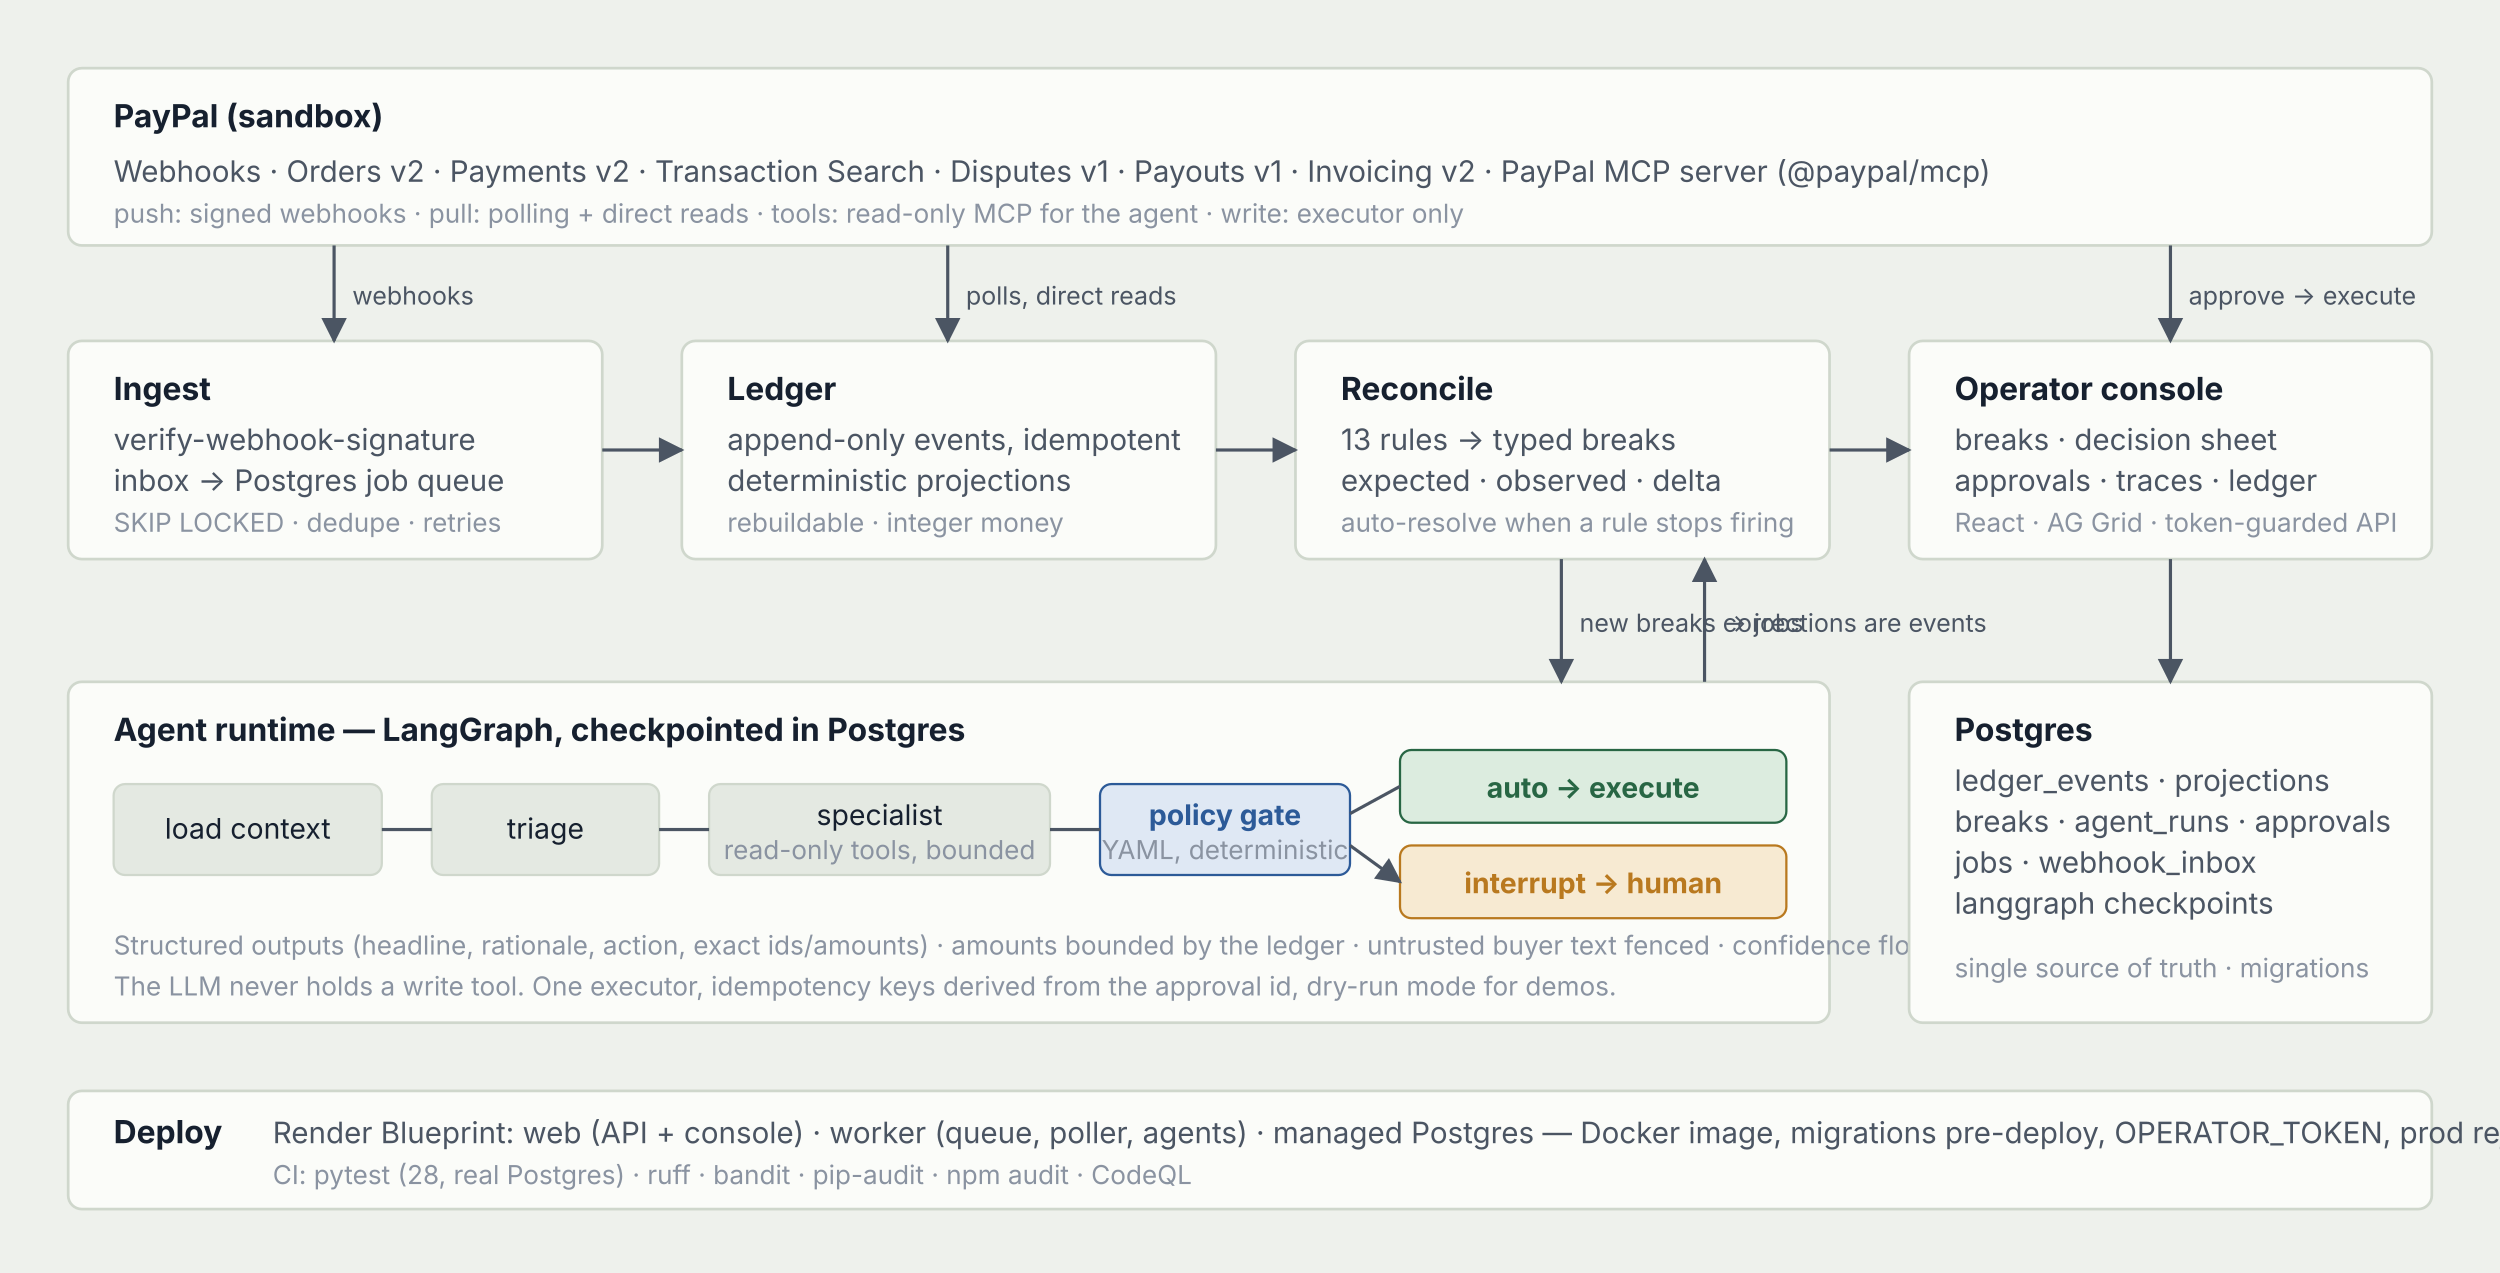
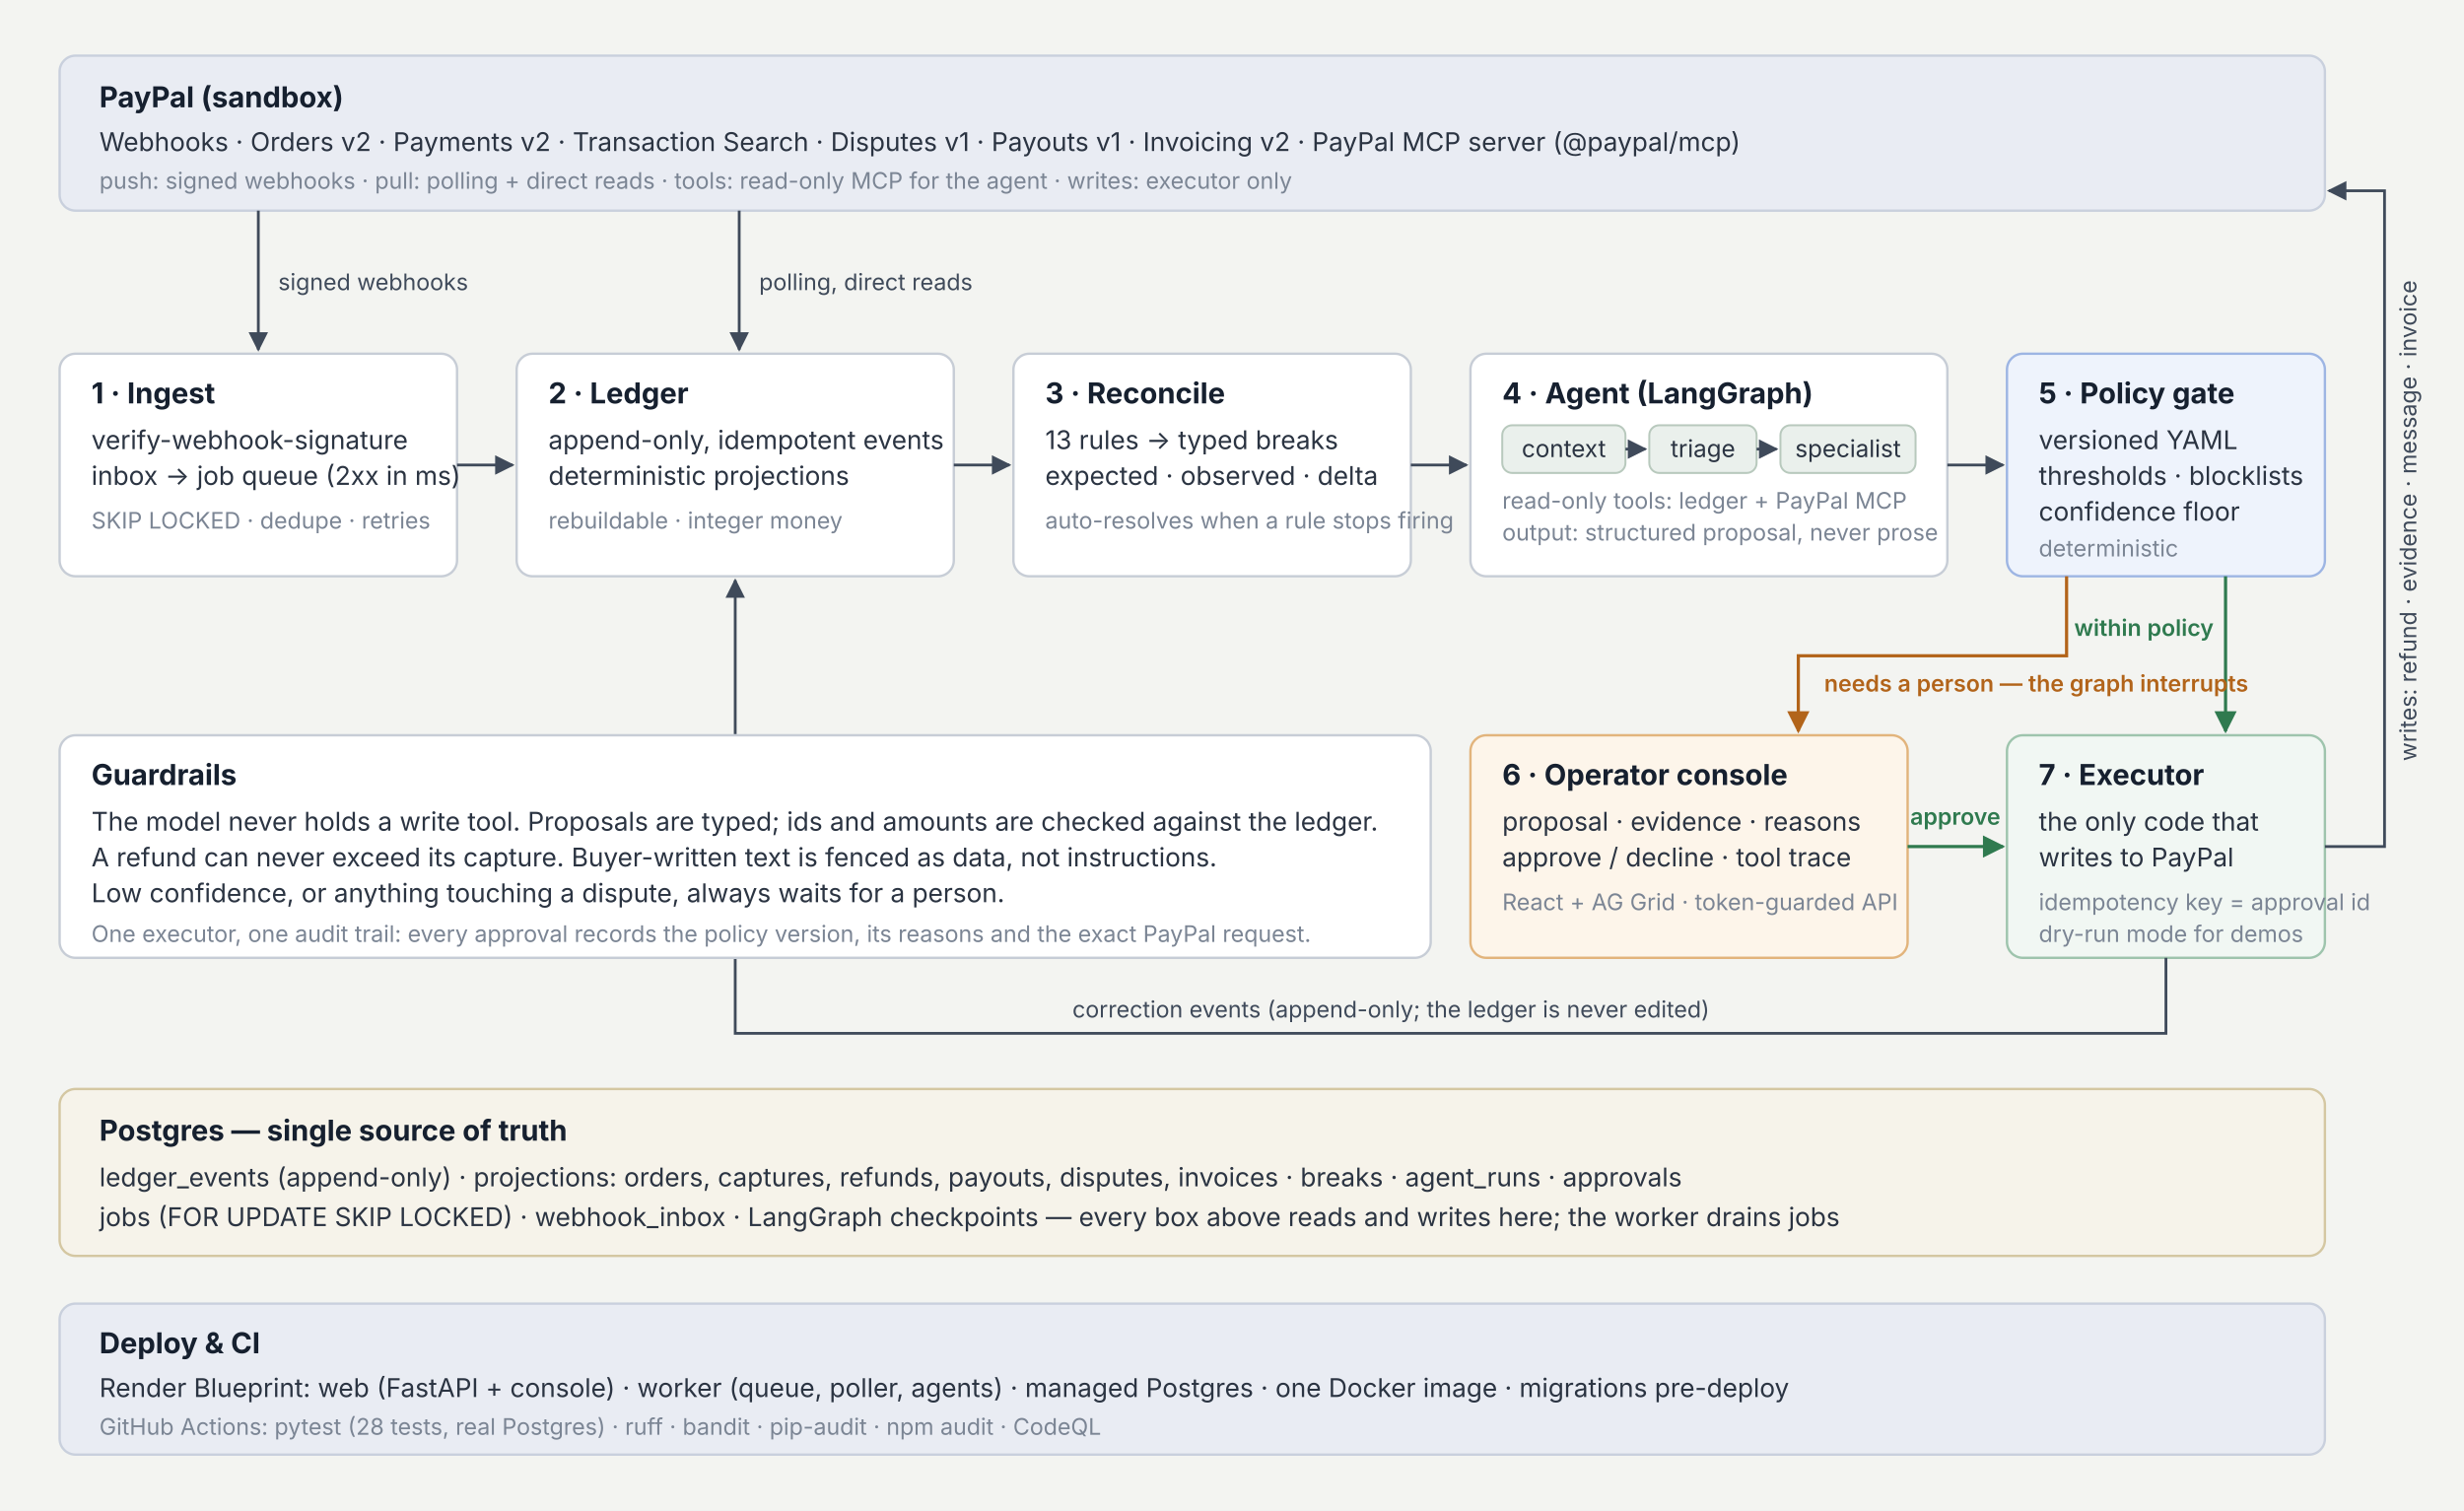
- <svg xmlns="http://www.w3.org/2000/svg" width="1100" height="560" viewBox="0 0 1100 560" font-family="Inter, system-ui, sans-serif" font-size="13">
+ <svg xmlns="http://www.w3.org/2000/svg" width="1240" height="760" viewBox="0 0 1240 760" font-family="Inter, -apple-system, 'Segoe UI', Helvetica, Arial, sans-serif" font-size="13">
  <defs>
-     <marker id="a" viewBox="0 0 10 10" refX="9" refY="5" markerWidth="8" markerHeight="8" orient="auto-start-reverse">
-       <path d="M0 0L10 5 0 10z" fill="#4b5563" />
+     <marker id="arr" viewBox="0 0 10 10" refX="9" refY="5" markerWidth="7" markerHeight="7" orient="auto-start-reverse">
+       <path d="M0 0L10 5 0 10z" fill="#3f4a5a" />
+     </marker>
+     <marker id="arrg" viewBox="0 0 10 10" refX="9" refY="5" markerWidth="7" markerHeight="7" orient="auto-start-reverse">
+       <path d="M0 0L10 5 0 10z" fill="#2f7a4f" />
+     </marker>
+     <marker id="arro" viewBox="0 0 10 10" refX="9" refY="5" markerWidth="7" markerHeight="7" orient="auto-start-reverse">
+       <path d="M0 0L10 5 0 10z" fill="#b2641a" />
    </marker>
    <style>
-       .box{fill:#fbfcf9;stroke:#cfd7cc;stroke-width:1.2;rx:6}
-       .ink{fill:#16202f;stroke:#16202f}
-       .t{fill:#16202f}.m{fill:#4b5563}.s{fill:#8a93a1;font-size:11.5px}
-       .h{font-weight:700;font-size:14px}
-       .edge{stroke:#4b5563;stroke-width:1.4;fill:none;marker-end:url(#a)}
-       .lbl{fill:#4b5563;font-size:11px}
-       .red{fill:#b0313f}.green{fill:#286644}.blue{fill:#2c5a98}
+       .bg{fill:#f3f4f1}
+       .band{fill:#e9ecf3;stroke:#c9d0dd;stroke-width:1.2}
+       .box{fill:#ffffff;stroke:#c7cdd6;stroke-width:1.2}
+       .boxg{fill:#f1f7f3;stroke:#9ec4ad;stroke-width:1.2}
+       .boxo{fill:#fdf5ea;stroke:#e2b47c;stroke-width:1.2}
+       .boxb{fill:#eef3fc;stroke:#9db5e3;stroke-width:1.2}
+       .db{fill:#f6f3ea;stroke:#d4c7a2;stroke-width:1.2}
+       .h{font-weight:700;font-size:14.5px;fill:#16202f}
+       .t{fill:#2b3442}
+       .s{fill:#7b8594;font-size:11.5px}
+       .k{fill:#7b8594;font-size:11px;letter-spacing:.06em;font-weight:600}
+       .e{stroke:#3f4a5a;stroke-width:1.4;fill:none;marker-end:url(#arr)}
+       .eg{stroke:#2f7a4f;stroke-width:1.6;fill:none;marker-end:url(#arrg)}
+       .eo{stroke:#b2641a;stroke-width:1.6;fill:none;marker-end:url(#arro)}
+       .ed{stroke:#8a93a1;stroke-width:1.2;fill:none;stroke-dasharray:4 4;marker-end:url(#arr)}
+       .lbl{fill:#3f4a5a;font-size:11.5px}
+       .lblg{fill:#2f7a4f;font-size:11.5px;font-weight:600}
+       .lblo{fill:#b2641a;font-size:11.5px;font-weight:600}
+       .step{fill:#eaf0ec;stroke:#b8c9bd;stroke-width:1}
+       .stept{fill:#2b3442;font-size:12px}
    </style>
  </defs>
-   <rect width="1100" height="560" fill="#eef1ec" />
-   <rect x="30" y="30" width="1040" height="78" class="box" />
-   <text x="50" y="56" class="h t">PayPal (sandbox)</text>
-   <text x="50" y="80" class="m">Webhooks · Orders v2 · Payments v2 · Transaction Search · Disputes v1 · Payouts v1 · Invoicing v2 · PayPal MCP server (@paypal/mcp)</text>
-   <text x="50" y="98" class="s">push: signed webhooks  ·  pull: polling + direct reads  ·  tools: read-only MCP for the agent  ·  write: executor only</text>
-   <rect x="30" y="150" width="235" height="96" class="box" />
-   <text x="50" y="176" class="h t">Ingest</text>
-   <text x="50" y="198" class="m">verify-webhook-signature</text>
-   <text x="50" y="216" class="m">inbox → Postgres job queue</text>
-   <text x="50" y="234" class="s">SKIP LOCKED · dedupe · retries</text>
-   <rect x="300" y="150" width="235" height="96" class="box" />
-   <text x="320" y="176" class="h t">Ledger</text>
-   <text x="320" y="198" class="m">append-only events, idempotent</text>
-   <text x="320" y="216" class="m">deterministic projections</text>
-   <text x="320" y="234" class="s">rebuildable · integer money</text>
-   <rect x="570" y="150" width="235" height="96" class="box" />
-   <text x="590" y="176" class="h t">Reconcile</text>
-   <text x="590" y="198" class="m">13 rules → typed breaks</text>
-   <text x="590" y="216" class="m">expected · observed · delta</text>
-   <text x="590" y="234" class="s">auto-resolve when a rule stops firing</text>
-   <rect x="840" y="150" width="230" height="96" class="box" />
-   <text x="860" y="176" class="h t">Operator console</text>
-   <text x="860" y="198" class="m">breaks · decision sheet</text>
-   <text x="860" y="216" class="m">approvals · traces · ledger</text>
-   <text x="860" y="234" class="s">React · AG Grid · token-guarded API</text>
-   <rect x="30" y="300" width="775" height="150" class="box" />
-   <text x="50" y="326" class="h t">Agent runtime — LangGraph, checkpointed in Postgres</text>
-   <g font-size="12.5">
-     <rect x="50" y="345" width="118" height="40" rx="5" fill="#e4e9e2" stroke="#cfd7cc" />
-     <text x="109" y="369" text-anchor="middle" class="t">load context</text>
-     <rect x="190" y="345" width="100" height="40" rx="5" fill="#e4e9e2" stroke="#cfd7cc" />
-     <text x="240" y="369" text-anchor="middle" class="t">triage</text>
-     <rect x="312" y="345" width="150" height="40" rx="5" fill="#e4e9e2" stroke="#cfd7cc" />
-     <text x="387" y="363" text-anchor="middle" class="t">specialist</text>
-     <text x="387" y="378" text-anchor="middle" class="s">read-only tools, bounded</text>
-     <rect x="484" y="345" width="110" height="40" rx="5" fill="#dfe8f4" stroke="#2c5a98" />
-     <text x="539" y="363" text-anchor="middle" class="blue" font-weight="700">policy gate</text>
-     <text x="539" y="378" text-anchor="middle" class="s">YAML, deterministic</text>
-     <rect x="616" y="330" width="170" height="32" rx="5" fill="#dcecdf" stroke="#286644" />
-     <text x="701" y="351" text-anchor="middle" class="green" font-weight="700">auto → execute</text>
-     <rect x="616" y="372" width="170" height="32" rx="5" fill="#f7ead2" stroke="#b9791f" />
-     <text x="701" y="393" text-anchor="middle" fill="#b9791f" font-weight="700">interrupt → human</text>
-     <path d="M168 365H190M290 365H312M462 365H484M594 358L616 346M594 372L616 388" class="edge" />
-   </g>
-   <text x="50" y="420" class="s">Structured outputs (headline, rationale, action, exact ids/amounts) · amounts bounded by the ledger · untrusted buyer text fenced · confidence floor · token accounting · eval harness</text>
-   <text x="50" y="438" class="s">The LLM never holds a write tool. One executor, idempotency keys derived from the approval id, dry-run mode for demos.</text>
-   <rect x="840" y="300" width="230" height="150" class="box" />
-   <text x="860" y="326" class="h t">Postgres</text>
-   <text x="860" y="348" class="m">ledger_events · projections</text>
-   <text x="860" y="366" class="m">breaks · agent_runs · approvals</text>
-   <text x="860" y="384" class="m">jobs · webhook_inbox</text>
-   <text x="860" y="402" class="m">langgraph checkpoints</text>
-   <text x="860" y="430" class="s">single source of truth · migrations</text>
-   <path d="M147 108V150" class="edge" />
-   <text x="155" y="134" class="lbl">webhooks</text>
-   <path d="M417 108V150" class="edge" />
-   <text x="425" y="134" class="lbl">polls, direct reads</text>
-   <path d="M265 198H300" class="edge" />
-   <path d="M535 198H570" class="edge" />
-   <path d="M687 246V300" class="edge" />
-   <text x="695" y="278" class="lbl">new breaks → jobs</text>
-   <path d="M805 198H840" class="edge" />
-   <path d="M955 246V300" class="edge" />
-   <path d="M955 108V150" class="edge" />
-   <text x="963" y="134" class="lbl">approve → execute</text>
-   <path d="M750 300V246" class="edge" />
-   <text x="758" y="278" class="lbl">corrections are events</text>
-   <rect x="30" y="480" width="1040" height="52" class="box" />
-   <text x="50" y="503" class="h t">Deploy</text>
-   <text x="120" y="503" class="m">Render Blueprint: web (API + console) · worker (queue, poller, agents) · managed Postgres  —  Docker image, migrations pre-deploy, OPERATOR_TOKEN, prod rejects unverified webhooks</text>
-   <text x="120" y="521" class="s">CI: pytest (28, real Postgres) · ruff · bandit · pip-audit · npm audit · CodeQL</text>
+   <rect class="bg" width="1240" height="760" />
+   <rect x="30" y="28" width="1140" height="78" rx="8" class="band" />
+   <text x="50" y="54" class="h">PayPal (sandbox)</text>
+   <text x="50" y="76" class="t">Webhooks · Orders v2 · Payments v2 · Transaction Search · Disputes v1 · Payouts v1 · Invoicing v2 · PayPal MCP server (@paypal/mcp)</text>
+   <text x="50" y="95" class="s">push: signed webhooks   ·   pull: polling + direct reads   ·   tools: read-only MCP for the agent   ·   writes: executor only</text>
+   <path class="e" d="M130 106 V176" />
+   <text x="140" y="146" class="lbl">signed webhooks</text>
+   <path class="e" d="M372 106 V176" />
+   <text x="382" y="146" class="lbl">polling, direct reads</text>
+   <rect x="30" y="178" width="200" height="112" rx="8" class="box" />
+   <text x="46" y="203" class="h">1 · Ingest</text>
+   <text x="46" y="226" class="t">verify-webhook-signature</text>
+   <text x="46" y="244" class="t">inbox → job queue (2xx in ms)</text>
+   <text x="46" y="266" class="s">SKIP LOCKED · dedupe · retries</text>
+   <path class="e" d="M230 234 H258" />
+   <rect x="260" y="178" width="220" height="112" rx="8" class="box" />
+   <text x="276" y="203" class="h">2 · Ledger</text>
+   <text x="276" y="226" class="t">append-only, idempotent events</text>
+   <text x="276" y="244" class="t">deterministic projections</text>
+   <text x="276" y="266" class="s">rebuildable · integer money</text>
+   <path class="e" d="M480 234 H508" />
+   <rect x="510" y="178" width="200" height="112" rx="8" class="box" />
+   <text x="526" y="203" class="h">3 · Reconcile</text>
+   <text x="526" y="226" class="t">13 rules → typed breaks</text>
+   <text x="526" y="244" class="t">expected · observed · delta</text>
+   <text x="526" y="266" class="s">auto-resolves when a rule stops firing</text>
+   <path class="e" d="M710 234 H738" />
+   <rect x="740" y="178" width="240" height="112" rx="8" class="box" />
+   <text x="756" y="203" class="h">4 · Agent (LangGraph)</text>
+   <rect x="756" y="214" width="62" height="24" rx="5" class="step" />
+   <text x="787" y="230" text-anchor="middle" class="stept">context</text>
+   <path class="e" d="M818 226 H828" />
+   <rect x="830" y="214" width="54" height="24" rx="5" class="step" />
+   <text x="857" y="230" text-anchor="middle" class="stept">triage</text>
+   <path class="e" d="M884 226 H894" />
+   <rect x="896" y="214" width="68" height="24" rx="5" class="step" />
+   <text x="930" y="230" text-anchor="middle" class="stept">specialist</text>
+   <text x="756" y="256" class="s">read-only tools: ledger + PayPal MCP</text>
+   <text x="756" y="272" class="s">output: structured proposal, never prose</text>
+   <path class="e" d="M980 234 H1008" />
+   <rect x="1010" y="178" width="160" height="112" rx="8" class="boxb" />
+   <text x="1026" y="203" class="h">5 · Policy gate</text>
+   <text x="1026" y="226" class="t">versioned YAML</text>
+   <text x="1026" y="244" class="t">thresholds · blocklists</text>
+   <text x="1026" y="262" class="t">confidence floor</text>
+   <text x="1026" y="280" class="s">deterministic</text>
+   <path class="eg" d="M1120 290 V368" />
+   <text x="1114" y="320" class="lblg" text-anchor="end">within policy</text>
+   <path class="eo" d="M1040 290 V330 H905 V368" />
+   <text x="918" y="348" class="lblo">needs a person — the graph interrupts</text>
+   <rect x="740" y="370" width="220" height="112" rx="8" class="boxo" />
+   <text x="756" y="395" class="h">6 · Operator console</text>
+   <text x="756" y="418" class="t">proposal · evidence · reasons</text>
+   <text x="756" y="436" class="t">approve / decline · tool trace</text>
+   <text x="756" y="458" class="s">React + AG Grid · token-guarded API</text>
+   <path class="eg" d="M960 426 H1008" />
+   <text x="984" y="415" class="lblg" text-anchor="middle" font-size="10.5">approve</text>
+   <rect x="1010" y="370" width="160" height="112" rx="8" class="boxg" />
+   <text x="1026" y="395" class="h">7 · Executor</text>
+   <text x="1026" y="418" class="t">the only code that</text>
+   <text x="1026" y="436" class="t">writes to PayPal</text>
+   <text x="1026" y="458" class="s">idempotency key = approval id</text>
+   <text x="1026" y="474" class="s">dry-run mode for demos</text>
+   <path class="e" d="M1170 426 H1200 V96 H1172" />
+   <text x="1216" y="262" class="lbl" transform="rotate(-90 1216 262)" text-anchor="middle">writes: refund · evidence · message · invoice</text>
+   <path class="e" d="M1090 482 V520 H370 V292" />
+   <text x="700" y="512" class="lbl" text-anchor="middle">correction events (append-only; the ledger is never edited)</text>
+   <rect x="30" y="548" width="1140" height="84" rx="8" class="db" />
+   <text x="50" y="574" class="h">Postgres — single source of truth</text>
+   <text x="50" y="597" class="t">ledger_events (append-only) · projections: orders, captures, refunds, payouts, disputes, invoices · breaks · agent_runs · approvals</text>
+   <text x="50" y="617" class="t">jobs (FOR UPDATE SKIP LOCKED) · webhook_inbox · LangGraph checkpoints — every box above reads and writes here; the worker drains jobs</text>
+   <rect x="30" y="656" width="1140" height="76" rx="8" class="band" />
+   <text x="50" y="681" class="h">Deploy &amp; CI</text>
+   <text x="50" y="703" class="t">Render Blueprint: web (FastAPI + console) · worker (queue, poller, agents) · managed Postgres · one Docker image · migrations pre-deploy</text>
+   <text x="50" y="722" class="s">GitHub Actions: pytest (28 tests, real Postgres) · ruff · bandit · pip-audit · npm audit · CodeQL</text>
+   <rect x="30" y="370" width="690" height="112" rx="8" class="box" />
+   <text x="46" y="395" class="h">Guardrails</text>
+   <text x="46" y="418" class="t">The model never holds a write tool. Proposals are typed; ids and amounts are checked against the ledger.</text>
+   <text x="46" y="436" class="t">A refund can never exceed its capture. Buyer-written text is fenced as data, not instructions.</text>
+   <text x="46" y="454" class="t">Low confidence, or anything touching a dispute, always waits for a person.</text>
+   <text x="46" y="474" class="s">One executor, one audit trail: every approval records the policy version, its reasons and the exact PayPal request.</text>
</svg>
